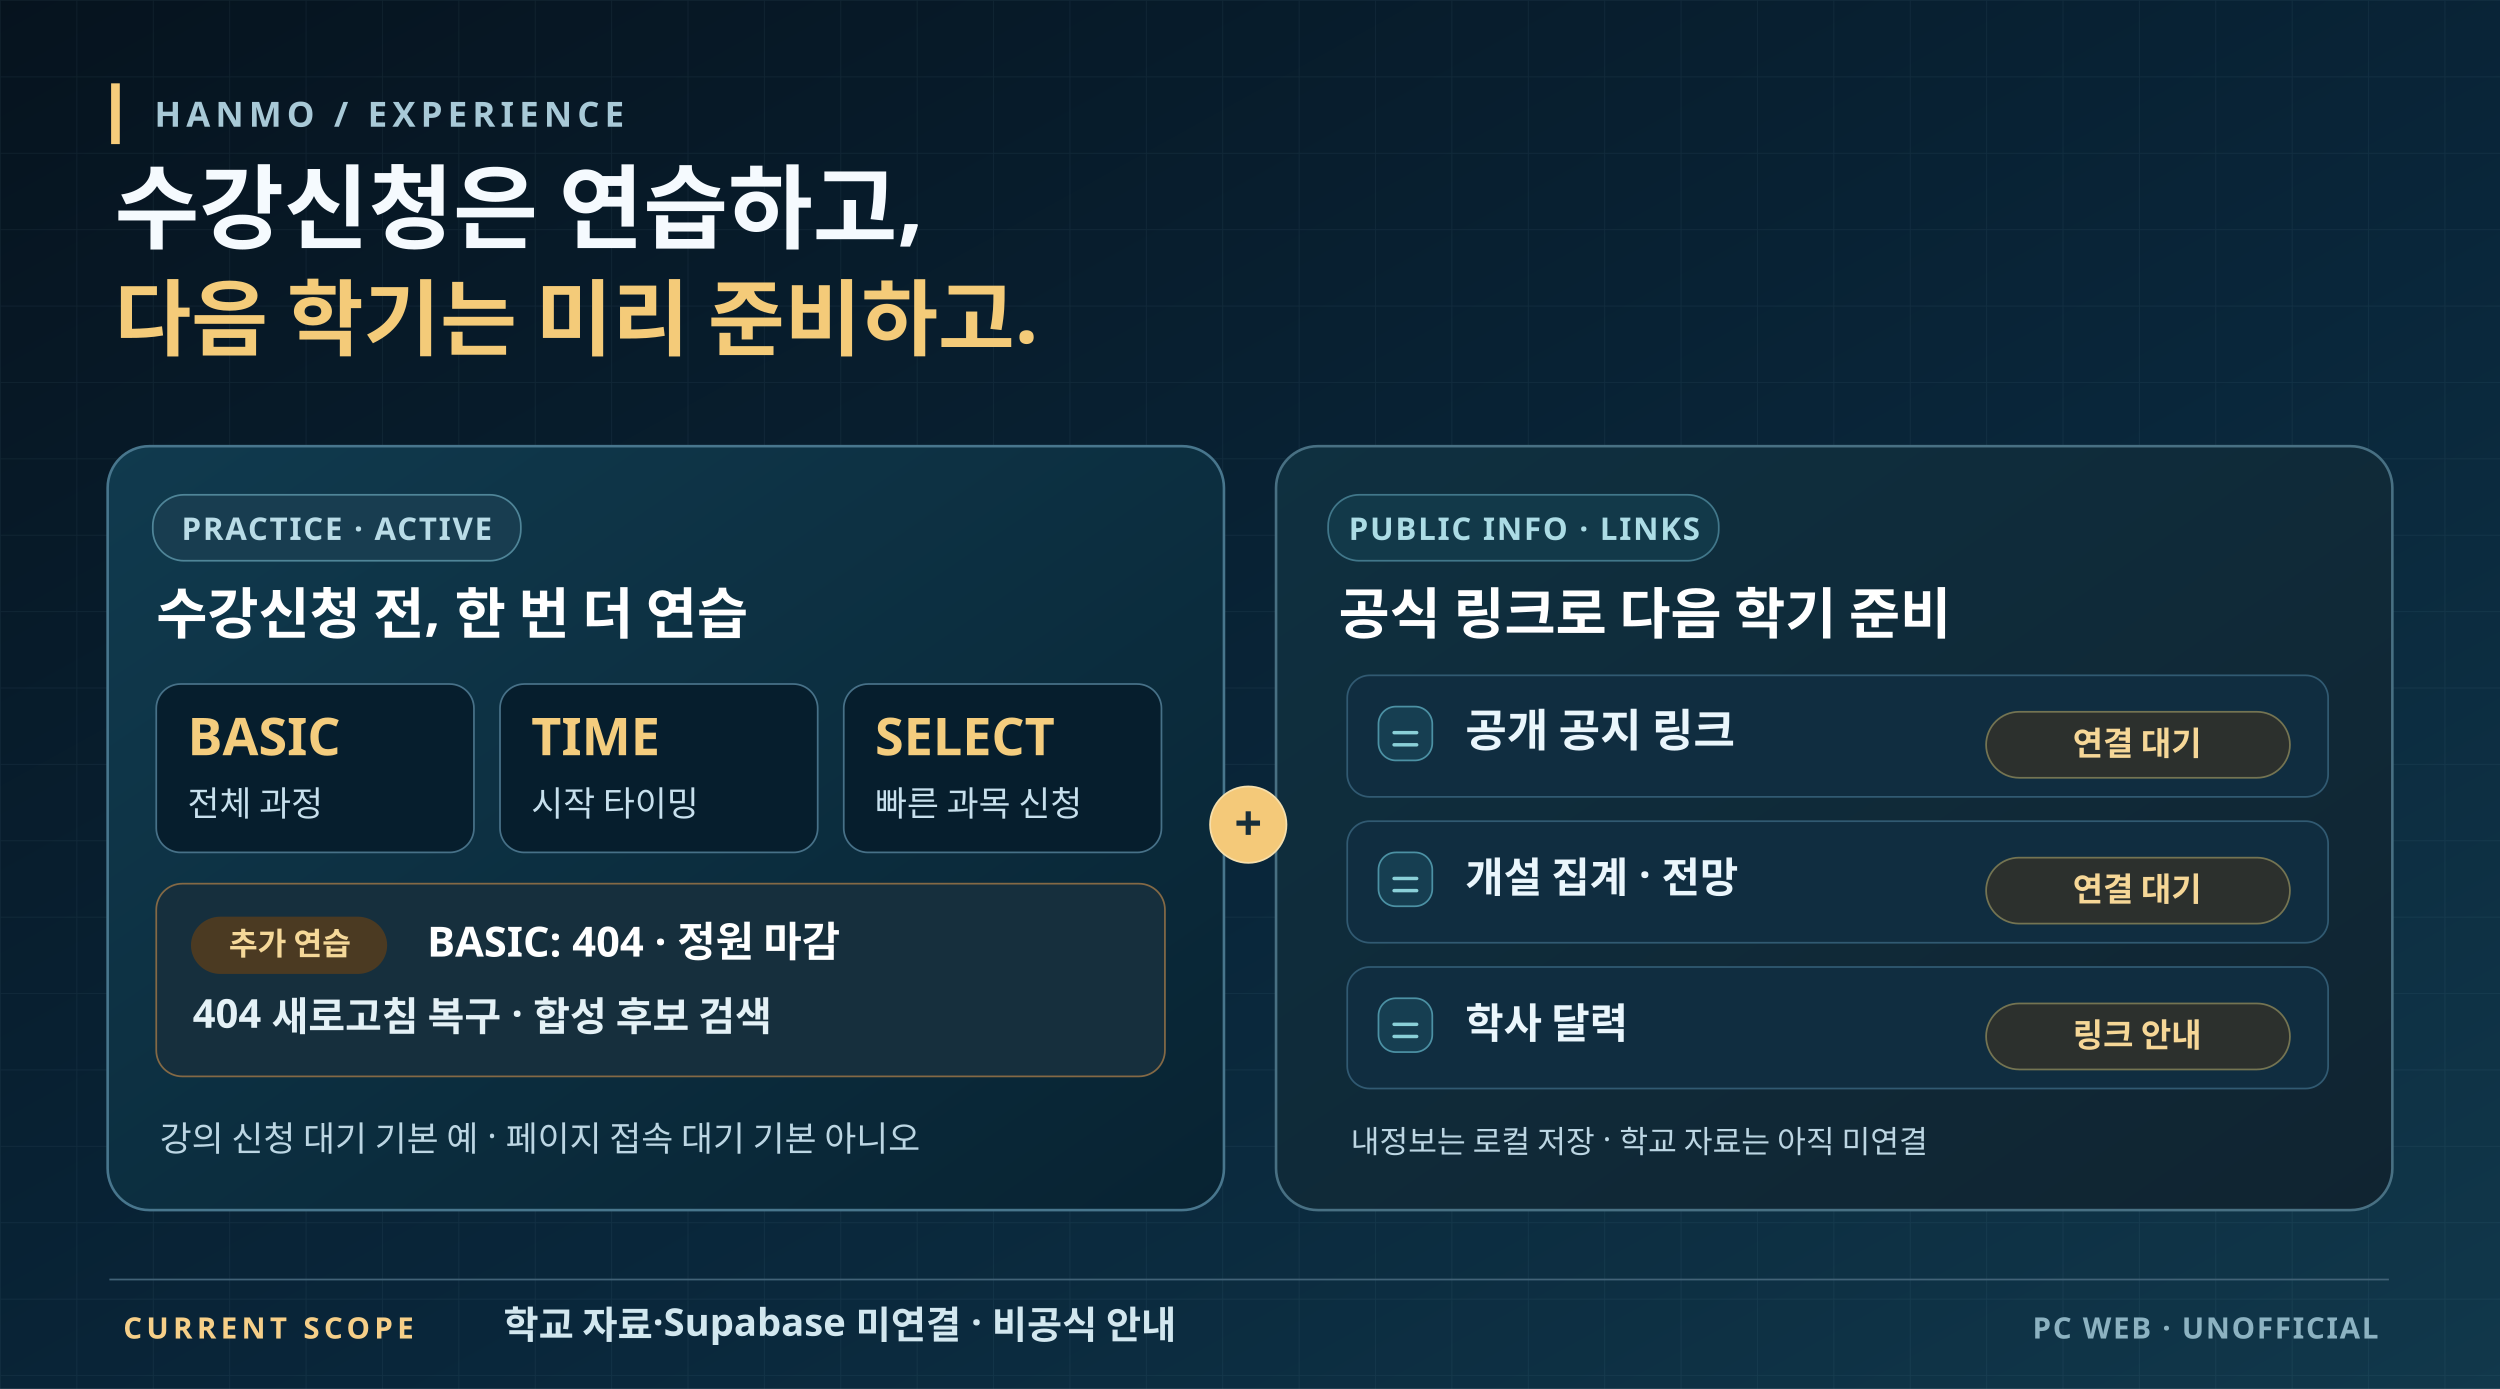
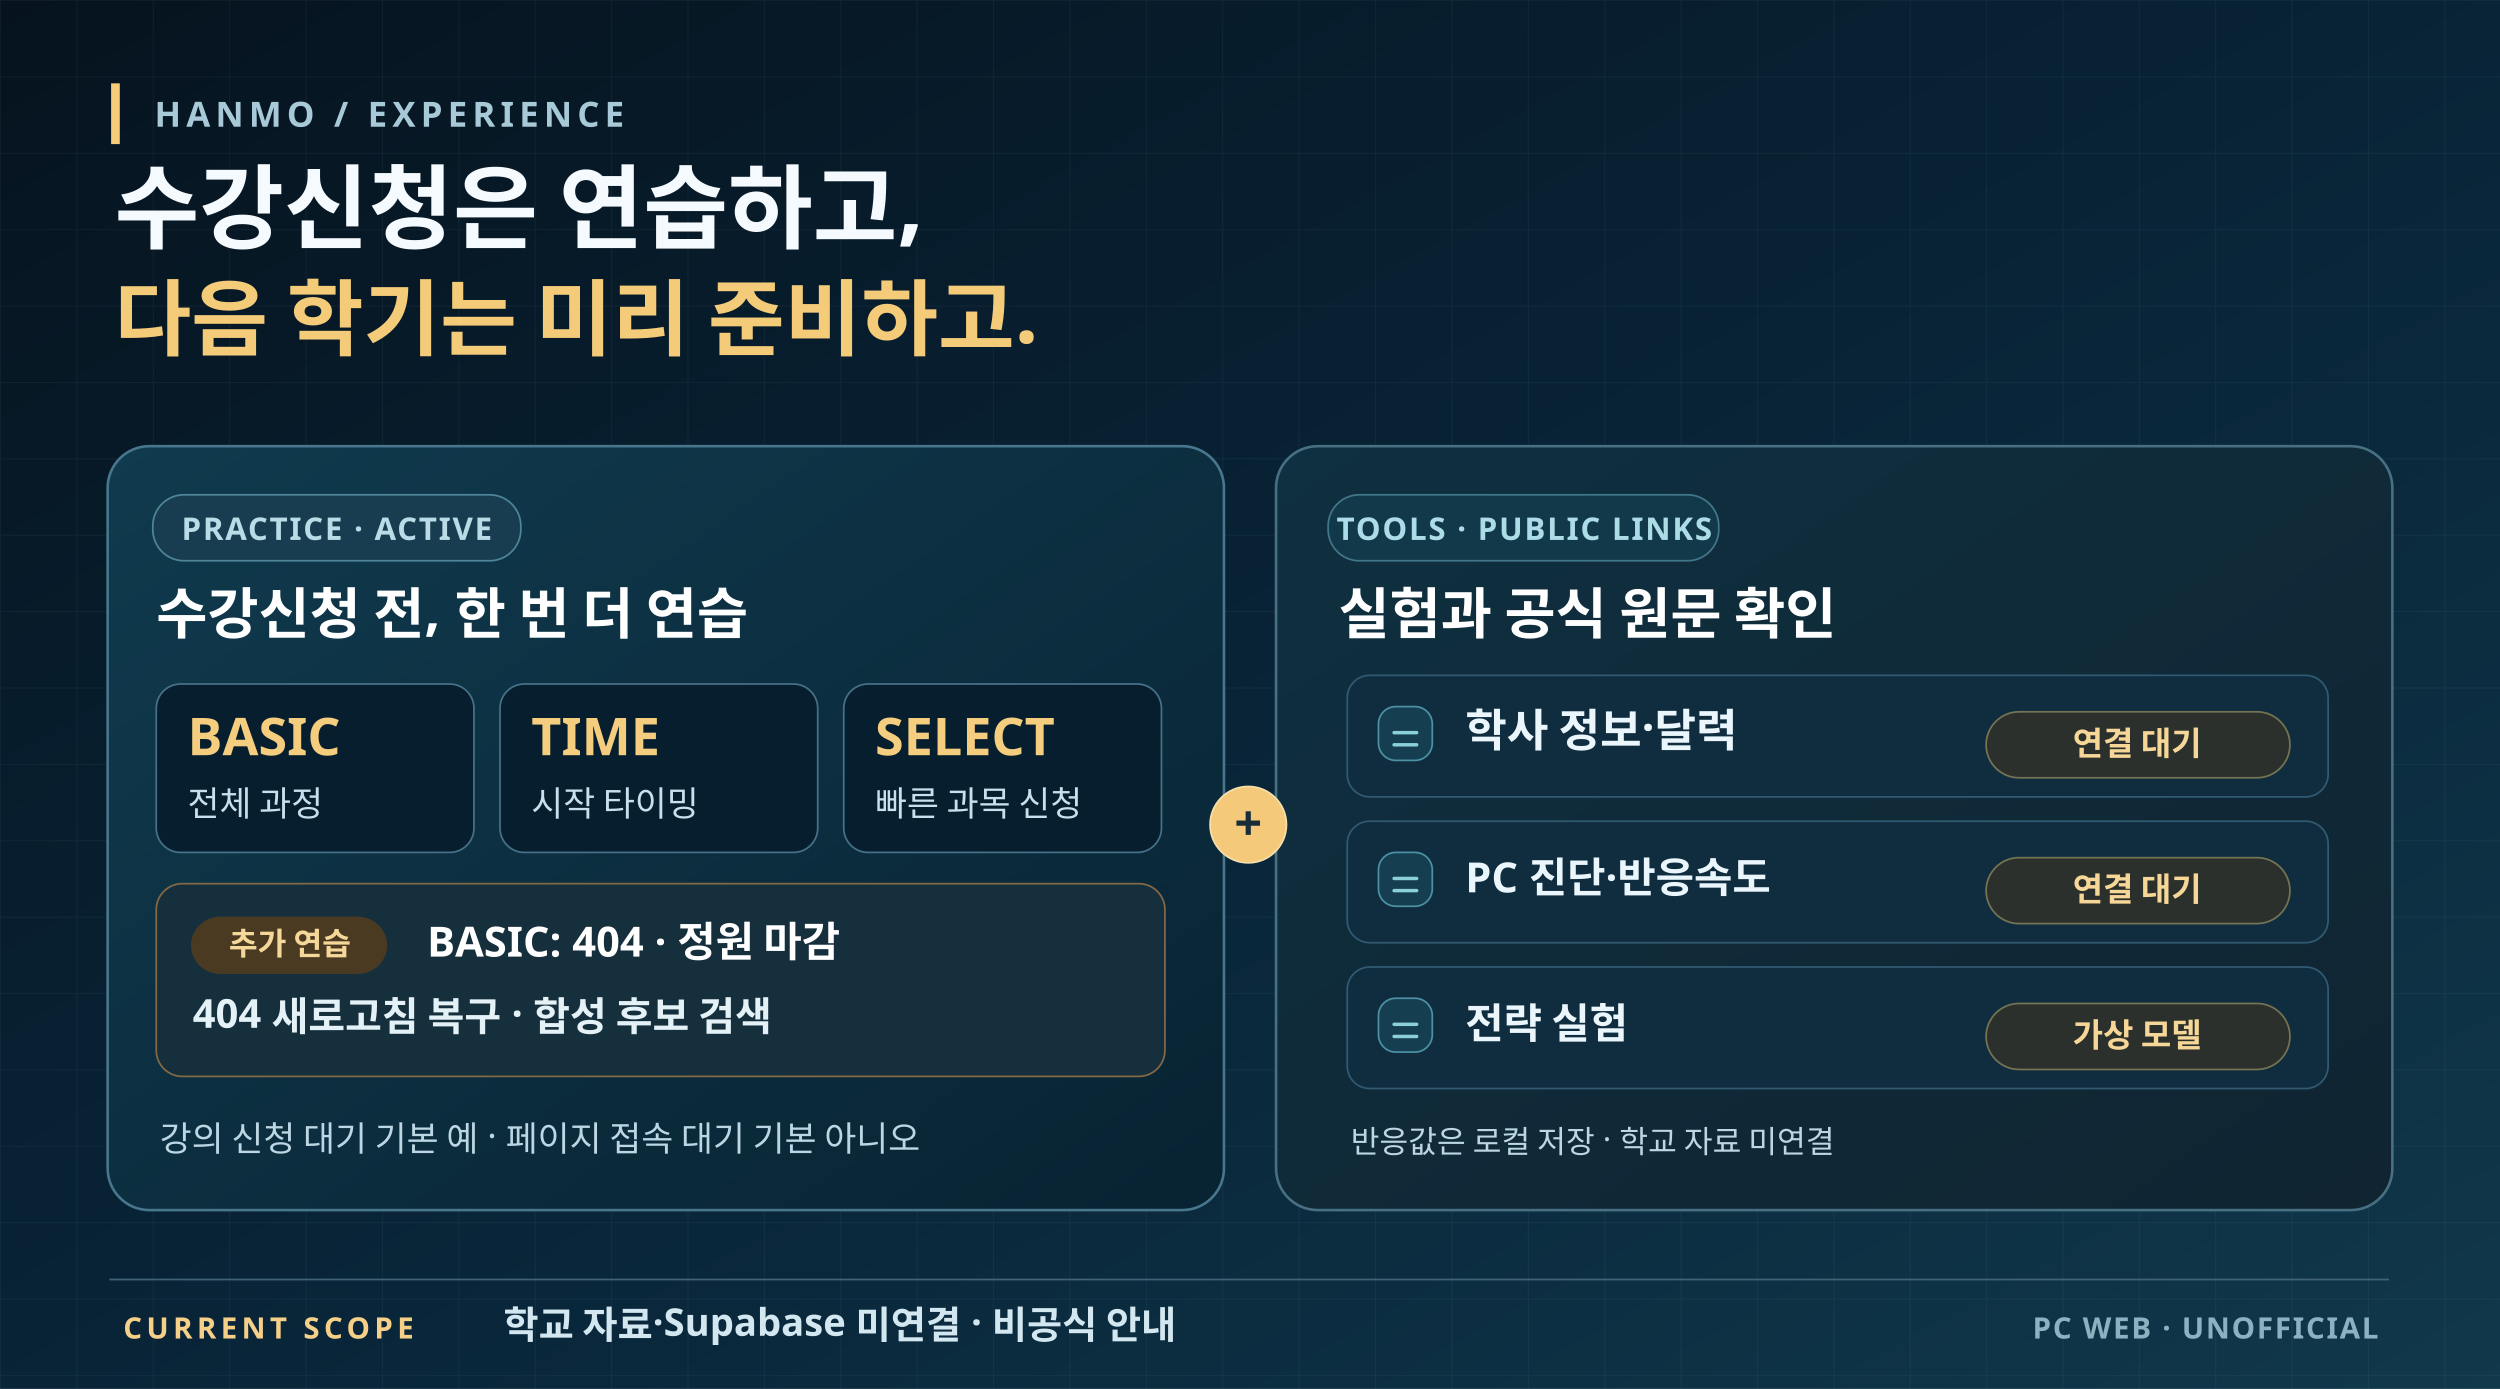
<svg xmlns="http://www.w3.org/2000/svg" width="1440" height="800" viewBox="0 0 1440 800" role="img" aria-labelledby="title desc">
  <defs>
    <linearGradient id="bg" x1="0" y1="0" x2="1" y2="1">
      <stop stop-color="#06131E" />
      <stop offset=".57" stop-color="#09263A" />
      <stop offset="1" stop-color="#11384B" />
    </linearGradient>
    <linearGradient id="left" x1="0" y1="0" x2="1" y2="1">
      <stop stop-color="#103A4E" />
      <stop offset="1" stop-color="#082332" />
    </linearGradient>
    <linearGradient id="right" x1="0" y1="0" x2="1" y2="1">
      <stop stop-color="#0F3040" />
      <stop offset="1" stop-color="#102431" />
    </linearGradient>
    <pattern id="grid" width="44" height="44" patternUnits="userSpaceOnUse">
      <path d="M44 0H0V44" fill="none" stroke="#94C8DB" stroke-opacity=".065" />
    </pattern>
  </defs>
  <g font-family="Pretendard, Noto Sans KR, Apple SD Gothic Neo, Malgun Gothic, sans-serif">
    <rect x="0" y="0" width="1440" height="800" rx="0" fill="url(#bg)" stroke="none" stroke-width="1" />
    <rect x="0" y="0" width="1440" height="800" rx="0" fill="url(#grid)" stroke="none" stroke-width="1" />
    <path d="M64 48h5v35h-5z" fill="#F6CC7B" />
    <text x="89" y="73" fill="#A8C9D7" font-size="20" font-weight="750" letter-spacing="3">HANMO   /   EXPERIENCE</text>
    <text x="66" y="139" fill="#F5FAFE" font-size="53" font-weight="800">수강신청은 연습하고,</text>
    <text x="66" y="201" fill="#F4CB79" font-size="48" font-weight="760">다음 학기는 미리 준비하고.</text>
    <rect x="62" y="257" width="643" height="440" rx="24" fill="url(#left)" stroke="#48768D" stroke-width="1.5" />
    <rect x="735" y="257" width="643" height="440" rx="24" fill="url(#right)" stroke="#487083" stroke-width="1.5" />
    <rect x="88" y="285" width="212" height="38" rx="18" fill="#183D50" stroke="#4F8598" stroke-width="1" />
    <text x="194" y="311" fill="#B9DCE7" font-size="18" font-weight="730" text-anchor="middle" letter-spacing="1">PRACTICE · ACTIVE</text>
    <text x="90" y="365" fill="#FFFFFF" font-size="32" font-weight="800">수강신청 전, 한 번 더 연습</text>
    <rect x="90" y="394" width="183" height="97" rx="14" fill="#061E2D" stroke="#477188" stroke-width="1" />
    <text x="108" y="435" fill="#F4CD7E" font-size="30" font-weight="800">BASIC</text>
    <text x="108" y="470" fill="#C7E0ED" font-size="20" font-weight="500">전체 과정</text>
    <rect x="288" y="394" width="183" height="97" rx="14" fill="#061E2D" stroke="#477188" stroke-width="1" />
    <text x="306" y="435" fill="#F4CD7E" font-size="30" font-weight="800">TIME</text>
    <text x="306" y="470" fill="#C7E0ED" font-size="20" font-weight="500">시작 타이밍</text>
    <rect x="486" y="394" width="183" height="97" rx="14" fill="#061E2D" stroke="#477188" stroke-width="1" />
    <text x="504" y="435" fill="#F4CD7E" font-size="30" font-weight="800">SELECT</text>
    <text x="504" y="470" fill="#C7E0ED" font-size="20" font-weight="500">빠른 과목 신청</text>
    <rect x="90" y="509" width="581" height="111" rx="15" fill="#162F3D" stroke="#846945" stroke-width="1" />
    <rect x="110" y="528" width="113" height="33" rx="17" fill="#4B3A22" stroke="none" stroke-width="1" />
    <text x="167" y="550" fill="#F5D899" font-size="18" font-weight="730" text-anchor="middle">추가 연습</text>
    <text x="246" y="551" fill="#FFFFFF" font-size="24" font-weight="780">BASIC: 404 · 정원 마감</text>
    <text x="111" y="592" fill="#E4F1F6" font-size="23" font-weight="580">404 새로고침 복구 · 합성 후보 검색</text>
    <text x="92" y="663" fill="#BCD6E3" font-size="20" font-weight="510">강의 신청 대기 기본 예 · 페이지 접속 대기 기본 아니오</text>
    <rect x="765" y="285" width="225" height="38" rx="18" fill="#123949" stroke="#41778A" stroke-width="1" />
-     <text x="878" y="311" fill="#ACDCE5" font-size="18" font-weight="730" text-anchor="middle" letter-spacing="1">PUBLIC INFO · LINKS</text>
-     <text x="771" y="365" fill="#FFFFFF" font-size="32" font-weight="800">공식 링크로 다음 학기 준비</text>
+     <text x="878" y="311" fill="#ACDCE5" font-size="18" font-weight="730" text-anchor="middle" letter-spacing="1">TOOLS · PUBLIC LINKS</text>
+     <text x="771" y="365" fill="#FFFFFF" font-size="32" font-weight="800">실험과 공식 원문 확인</text>
    <rect x="776" y="389" width="565" height="70" rx="13" fill="#102D40" stroke="#315A72" stroke-width="1" />
    <rect x="794" y="407" width="31" height="31" rx="10" fill="#163E51" stroke="#4C91A4" stroke-width="1" />
    <path d="M803 422h13m-13 7h13" stroke="#8AD0D8" stroke-width="2" stroke-linecap="round" />
-     <text x="844" y="430" fill="#EAF6FC" font-size="26" font-weight="700">공개 공지 링크</text>
+     <text x="844" y="430" fill="#EAF6FC" font-size="26" font-weight="700">학사 정보·달력</text>
    <rect x="1144" y="410" width="175" height="38" rx="19" fill="#2C302D" stroke="#747452" stroke-width="1" />
    <text x="1231" y="435" fill="#F6D797" font-size="19" font-weight="650" text-anchor="middle">연결 대기</text>
    <rect x="776" y="473" width="565" height="70" rx="13" fill="#102D40" stroke="#315A72" stroke-width="1" />
    <rect x="794" y="491" width="31" height="31" rx="10" fill="#163E51" stroke="#4C91A4" stroke-width="1" />
    <path d="M803 506h13m-13 7h13" stroke="#8AD0D8" stroke-width="2" stroke-linecap="round" />
-     <text x="844" y="514" fill="#EAF6FC" font-size="24" font-weight="700">개설 집계 · 전망</text>
+     <text x="844" y="514" fill="#EAF6FC" font-size="24" font-weight="700">PC 진단·반응속도</text>
    <rect x="1144" y="494" width="175" height="38" rx="19" fill="#2C302D" stroke="#747452" stroke-width="1" />
    <text x="1231" y="519" fill="#F6D797" font-size="19" font-weight="650" text-anchor="middle">연결 대기</text>
    <rect x="776" y="557" width="565" height="70" rx="13" fill="#102D40" stroke="#315A72" stroke-width="1" />
    <rect x="794" y="575" width="31" height="31" rx="10" fill="#163E51" stroke="#4C91A4" stroke-width="1" />
    <path d="M803 590h13m-13 7h13" stroke="#8AD0D8" stroke-width="2" stroke-linecap="round" />
-     <text x="844" y="598" fill="#EAF6FC" font-size="24" font-weight="700">학사 달력</text>
+     <text x="844" y="598" fill="#EAF6FC" font-size="24" font-weight="700">전략 실험</text>
    <rect x="1144" y="578" width="175" height="38" rx="19" fill="#2C302D" stroke="#747452" stroke-width="1" />
-     <text x="1231" y="603" fill="#F6D797" font-size="19" font-weight="650" text-anchor="middle">링크 안내</text>
-     <text x="778" y="664" fill="#BCD6E3" font-size="18" font-weight="510">내정보는 로컬 저장 · 학교 자료는 아직 미연결</text>
+     <text x="1231" y="603" fill="#F6D797" font-size="19" font-weight="650" text-anchor="middle">가상 모델</text>
+     <text x="778" y="664" fill="#BCD6E3" font-size="18" font-weight="510">반응값은 로컬 저장 · 학교 자료 미연결</text>
    <rect x="697" y="453" width="44" height="44" rx="22" fill="#F4C979" stroke="#F6DFAC" stroke-width="1" />
    <text x="719" y="484" fill="#172E3A" font-size="28" font-weight="800" text-anchor="middle">+</text>
    <path d="M63 737H1376" stroke="#426277" />
    <text x="71" y="771" fill="#F6CF88" font-size="17" font-weight="750" letter-spacing="2.5">CURRENT SCOPE</text>
    <text x="290" y="771" fill="#D2E7EF" font-size="22" font-weight="600">학교 자료·Supabase 미연결 · 비공식 안내</text>
    <text x="1370" y="771" fill="#8CB2C1" font-size="17" font-weight="700" text-anchor="end" letter-spacing="1">PC WEB · UNOFFICIAL</text>
  </g>
</svg>
